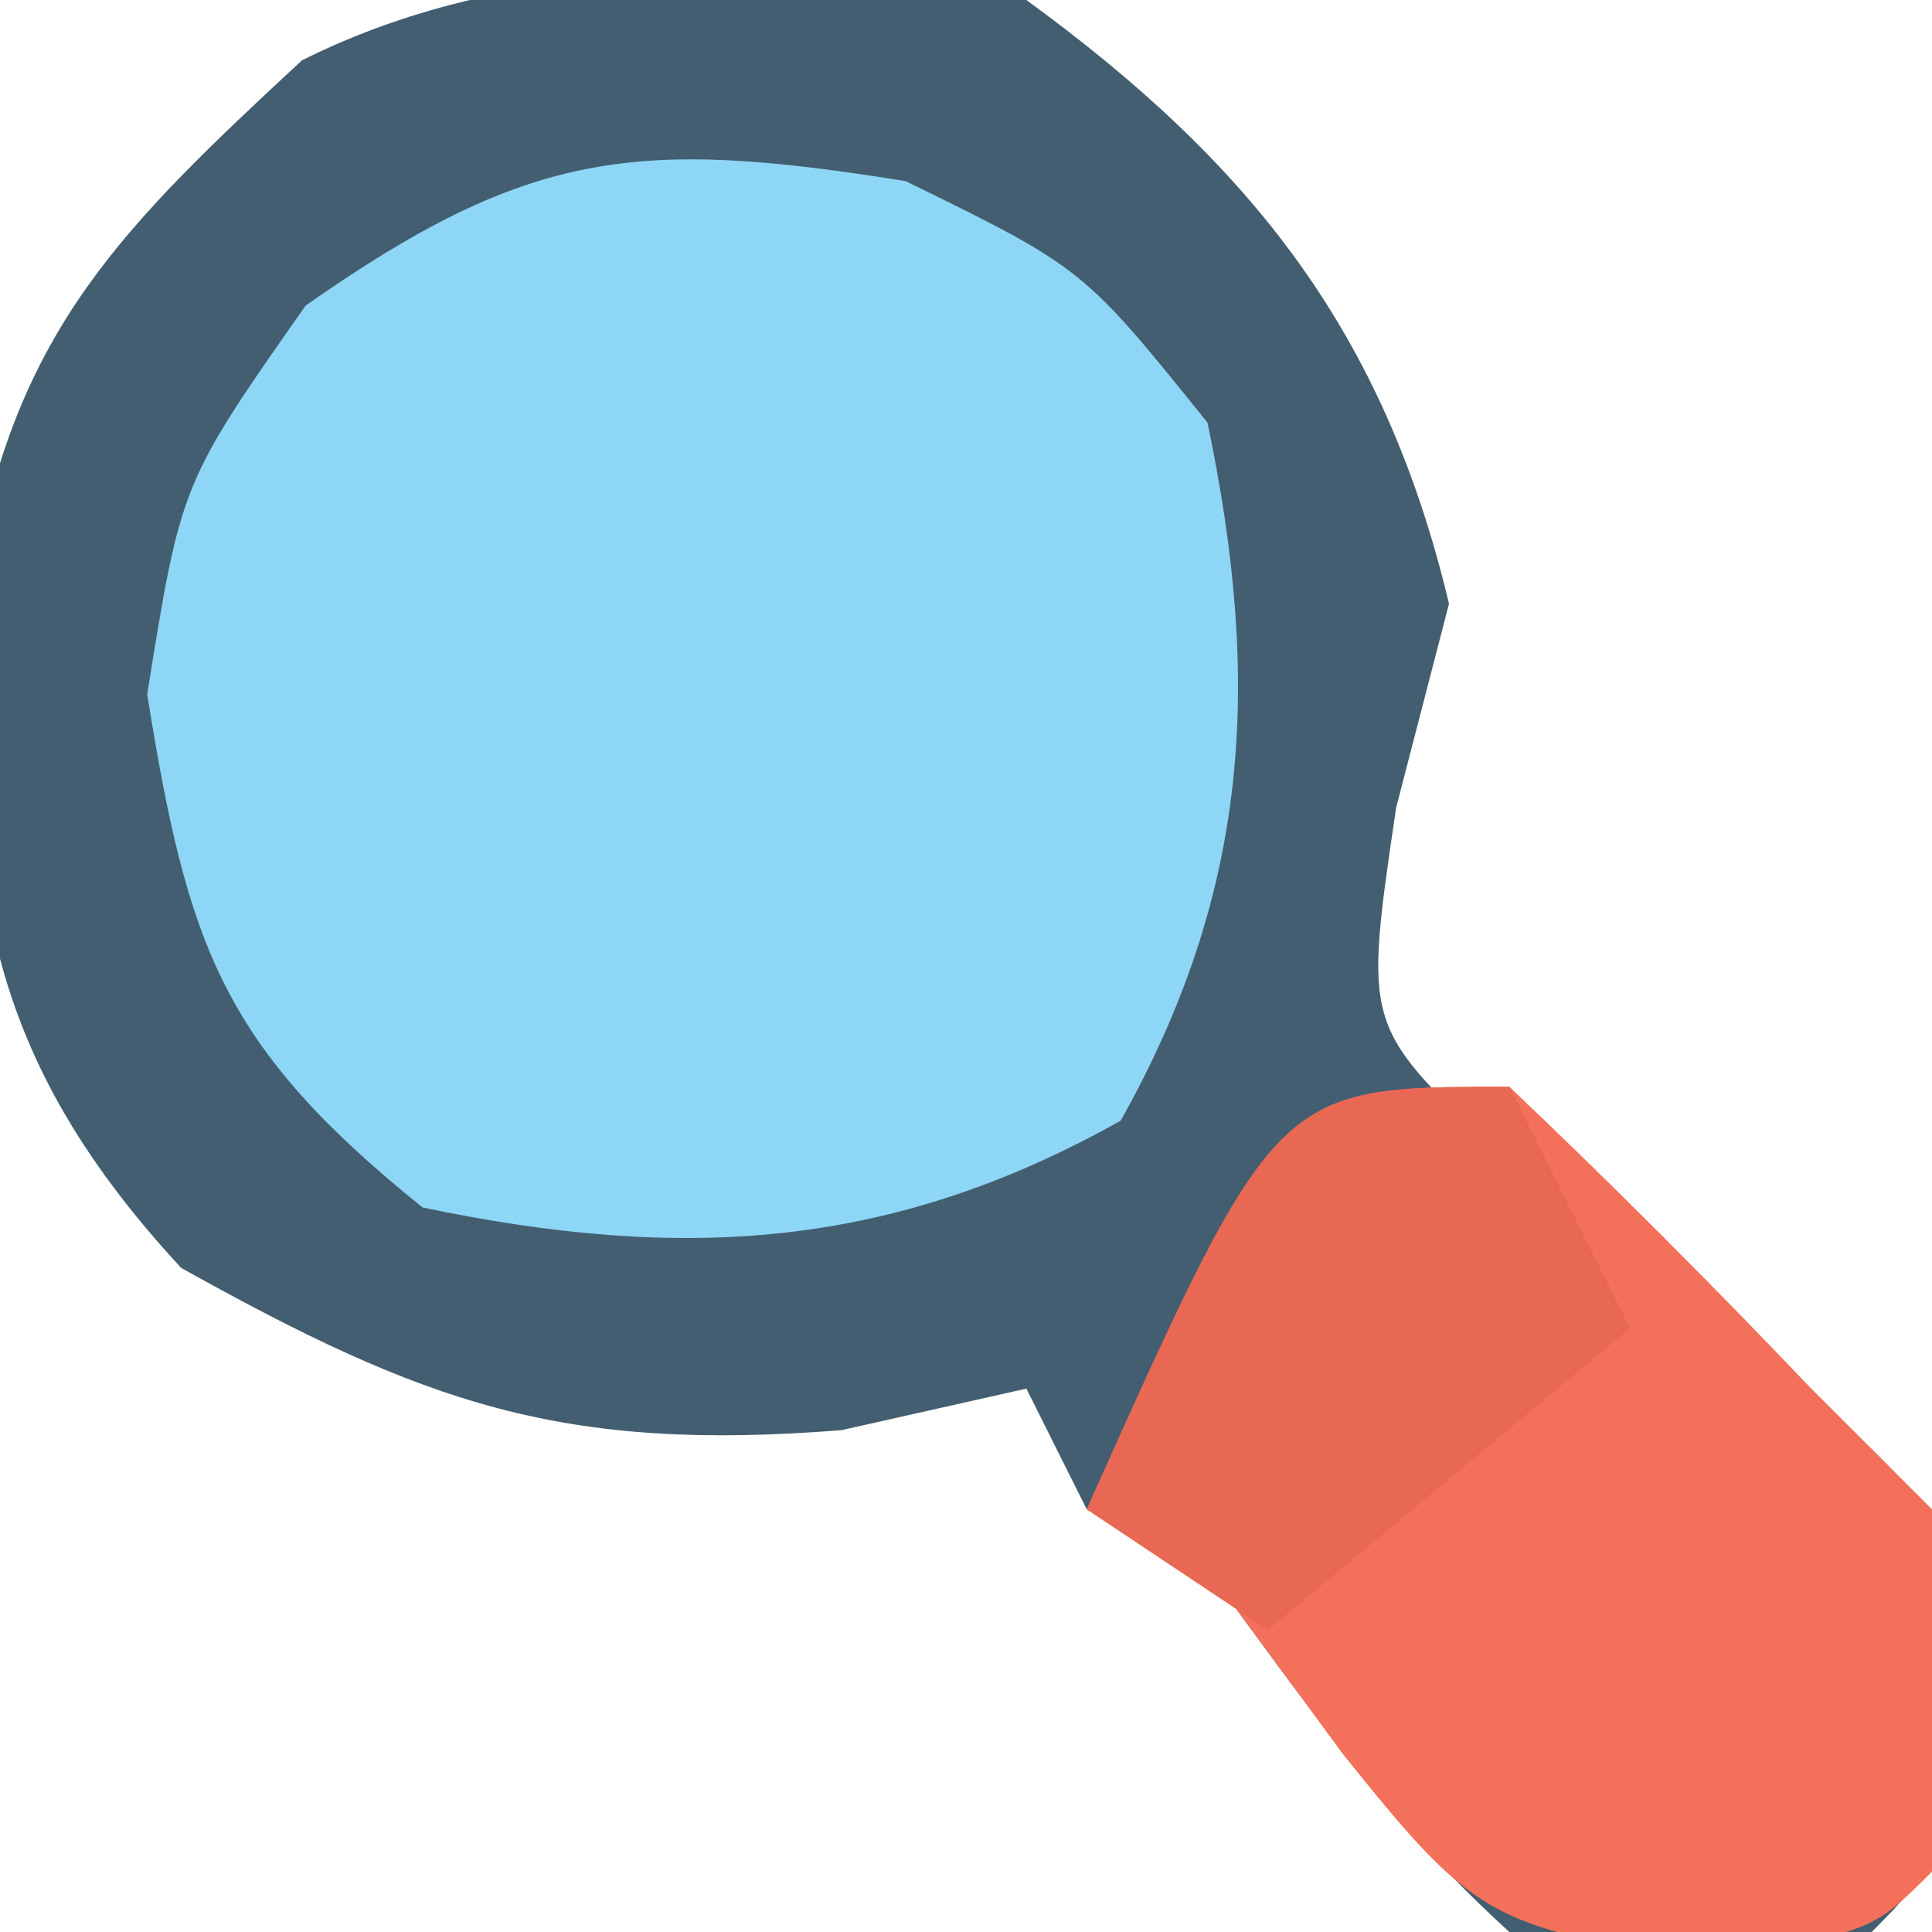
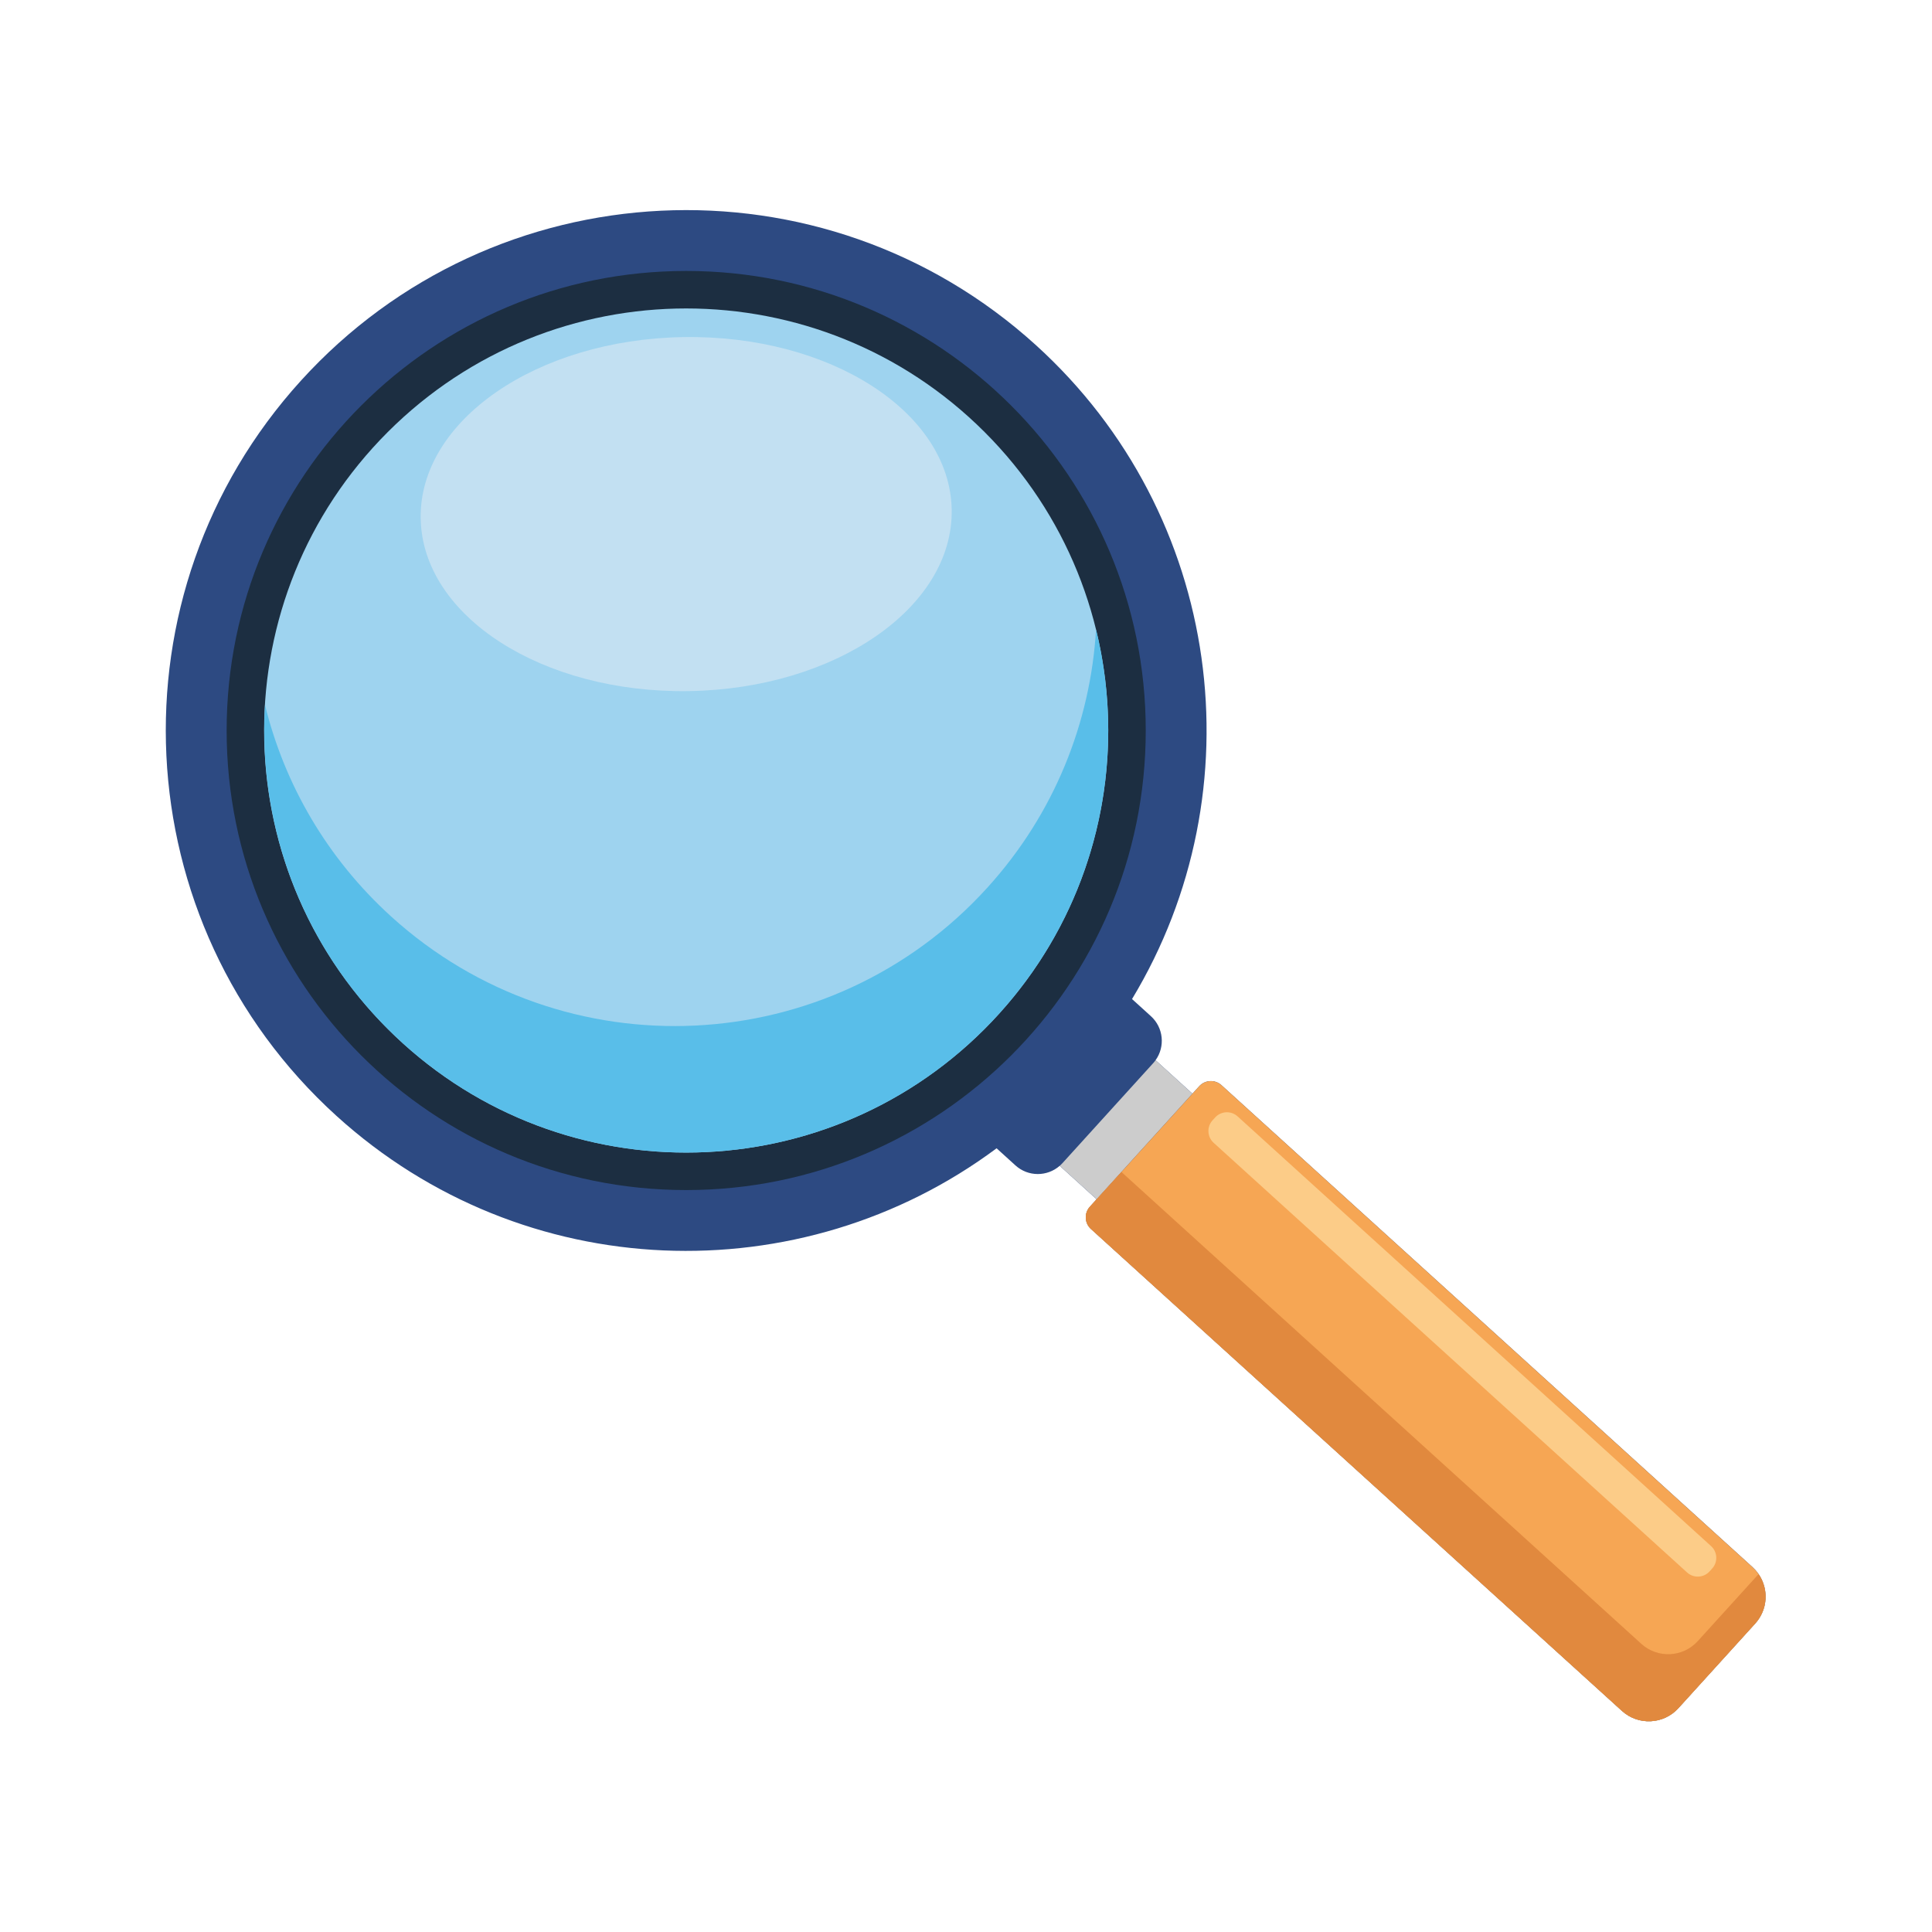
- <svg xmlns="http://www.w3.org/2000/svg" version="1.1" width="32" height="32">
-   <path d="M0 0 C3.724 2.715 5.928 5.498 7 10 C6.567 11.671 6.567 11.671 6.125 13.375 C5.594 16.969 5.594 16.969 7.672 18.969 C9.723 20.743 11.815 22.395 14 24 C15 25 15 25 15.125 28 C15 31 15 31 14 32 C11.25 32.438 11.25 32.438 8 32 C5.994 30.18 4.618 28.203 3 26 C2.34 25.67 1.68 25.34 1 25 C0.67 24.34 0.34 23.68 0 23 C-1.516 23.34 -1.516 23.34 -3.062 23.688 C-7.694 24.055 -9.971 23.247 -14 21 C-17.431 17.289 -17.56 14.372 -17.43 9.48 C-16.733 5.456 -14.961 3.749 -12 1 C-8.278 -0.861 -4.053 -0.568 0 0 Z " fill="#435E70" transform="translate(17,0)" />
-   <path d="M0 0 C2.938 1.438 2.938 1.438 5 4 C5.895 8.278 5.709 11.736 3.562 15.562 C-0.264 17.709 -3.722 17.895 -8 17 C-11.316 14.331 -11.89 12.684 -12.562 8.5 C-12 5 -12 5 -9.938 2.062 C-6.24 -0.533 -4.434 -0.713 0 0 Z " fill="#8ED6F5" transform="translate(15,3)" />
-   <path d="M0 0 C1.709 1.623 3.374 3.293 5 5 C5.66 5.66 6.32 6.32 7 7 C7.188 10.062 7.188 10.062 7 13 C6 14 6 14 3.25 14.438 C-0.33 13.956 -0.623 13.708 -2.75 11.062 C-3.493 10.052 -4.235 9.041 -5 8 C-5.66 7.67 -6.32 7.34 -7 7 C-3.862 0 -3.862 0 0 0 Z " fill="#F3705A" transform="translate(25,18)" />
-   <path d="M0 0 C0.66 1.32 1.32 2.64 2 4 C-0.97 6.475 -0.97 6.475 -4 9 C-4.99 8.34 -5.98 7.68 -7 7 C-3.862 0 -3.862 0 0 0 Z " fill="#E96854" transform="translate(25,18)" />
+ <svg xmlns="http://www.w3.org/2000/svg" version="1.1" id="Capa_1" x="0px" y="0px" viewBox="0 0 2122 2122" style="enable-background:new 0 0 2122 2122;" xml:space="preserve">
+   <g>
+     <path style="fill:#2D4A82;" d="M1924.84,1721.198l-583.234-529.315c-7.087-6.431-18.045-5.901-24.477,1.186l-7.41,8.166   l-40.516-36.771c10.703-14.884,8.778-35.748-5.122-48.363l-20.719-18.804c138.374-229.177,100.162-531.511-105.554-718.209   c-233.761-212.15-595.243-194.631-807.394,39.13c-212.15,233.761-194.631,595.244,39.131,807.394   c205.717,186.698,510.329,195.495,725.051,35.608l20.719,18.804c13.9,12.615,34.852,12.514,48.631,0.421l40.516,36.771   l-7.411,8.166c-6.431,7.086-5.9,18.045,1.186,24.476l583.234,529.315c17.946,16.287,45.698,14.942,61.985-3.004l84.388-92.984   C1944.131,1765.237,1942.786,1737.485,1924.84,1721.198z" />
+     <path style="fill:#CCCCCC;" d="M1269.203,1164.463c-0.807,1.123-1.668,2.219-2.62,3.267l-99.64,109.79   c-0.951,1.049-1.96,2.011-2.999,2.923l40.516,36.771l105.258-115.98L1269.203,1164.463z" />
+     <path style="fill:#F6A654;" d="M1924.84,1721.198l-583.234-529.315c-7.087-6.431-18.045-5.901-24.477,1.186l-7.41,8.166   l-105.258,115.98l-7.411,8.166c-6.431,7.086-5.9,18.045,1.186,24.476l583.234,529.315c17.946,16.287,45.698,14.942,61.985-3.004   l84.388-92.984C1944.131,1765.237,1942.786,1737.485,1924.84,1721.198z" />
+     <path style="fill:#E1893E;" d="M1864.738,1802.49c-16.288,17.947-44.038,19.292-61.985,3.004l-571.069-518.275l-34.632,38.16   c-6.432,7.087-5.902,18.045,1.185,24.477l583.235,529.316c17.945,16.287,45.697,14.942,61.985-3.004l84.388-92.984   c13.94-15.361,14.922-37.885,3.674-54.275L1864.738,1802.49z" />
+     <circle style="fill:#1C2E41;" cx="753.676" cy="802.349" r="504.749" />
+     <ellipse transform="matrix(0.7071 -0.7071 0.7071 0.7071 -346.5999 767.9317)" style="fill:#9ED3EF;" cx="753.676" cy="802.349" rx="463.568" ry="463.568" />
+     <path style="fill:#59BEE9;" d="M1084.482,974.939c-172.059,189.585-465.23,203.793-654.815,31.734   c-70.987-64.424-117.377-145.83-138.616-232.419c-8.138,135.391,42.829,273.124,151.086,371.371   c189.585,172.058,482.757,157.85,654.816-31.736c107.634-118.598,142.366-277.731,106.88-422.394   C1197.72,793.211,1158.293,893.609,1084.482,974.939z" />
+     <ellipse transform="matrix(0.9999 -0.0164 0.0164 0.9999 -9.1379 12.4061)" style="fill:#C2E0F2;" cx="753.627" cy="564.662" rx="291.642" ry="194.428" />
+     <path style="fill:#FCCC88;" d="M1880.553,1722.783l-2.879,3.173c-6.445,7.101-17.527,7.638-24.629,1.194l-520.085-472.005   c-7.101-6.444-7.638-17.527-1.194-24.628l2.88-3.173c6.445-7.101,17.527-7.638,24.628-1.194l520.085,472.005   C1886.46,1704.599,1886.998,1715.682,1880.553,1722.783z" />
+   </g>
</svg>
